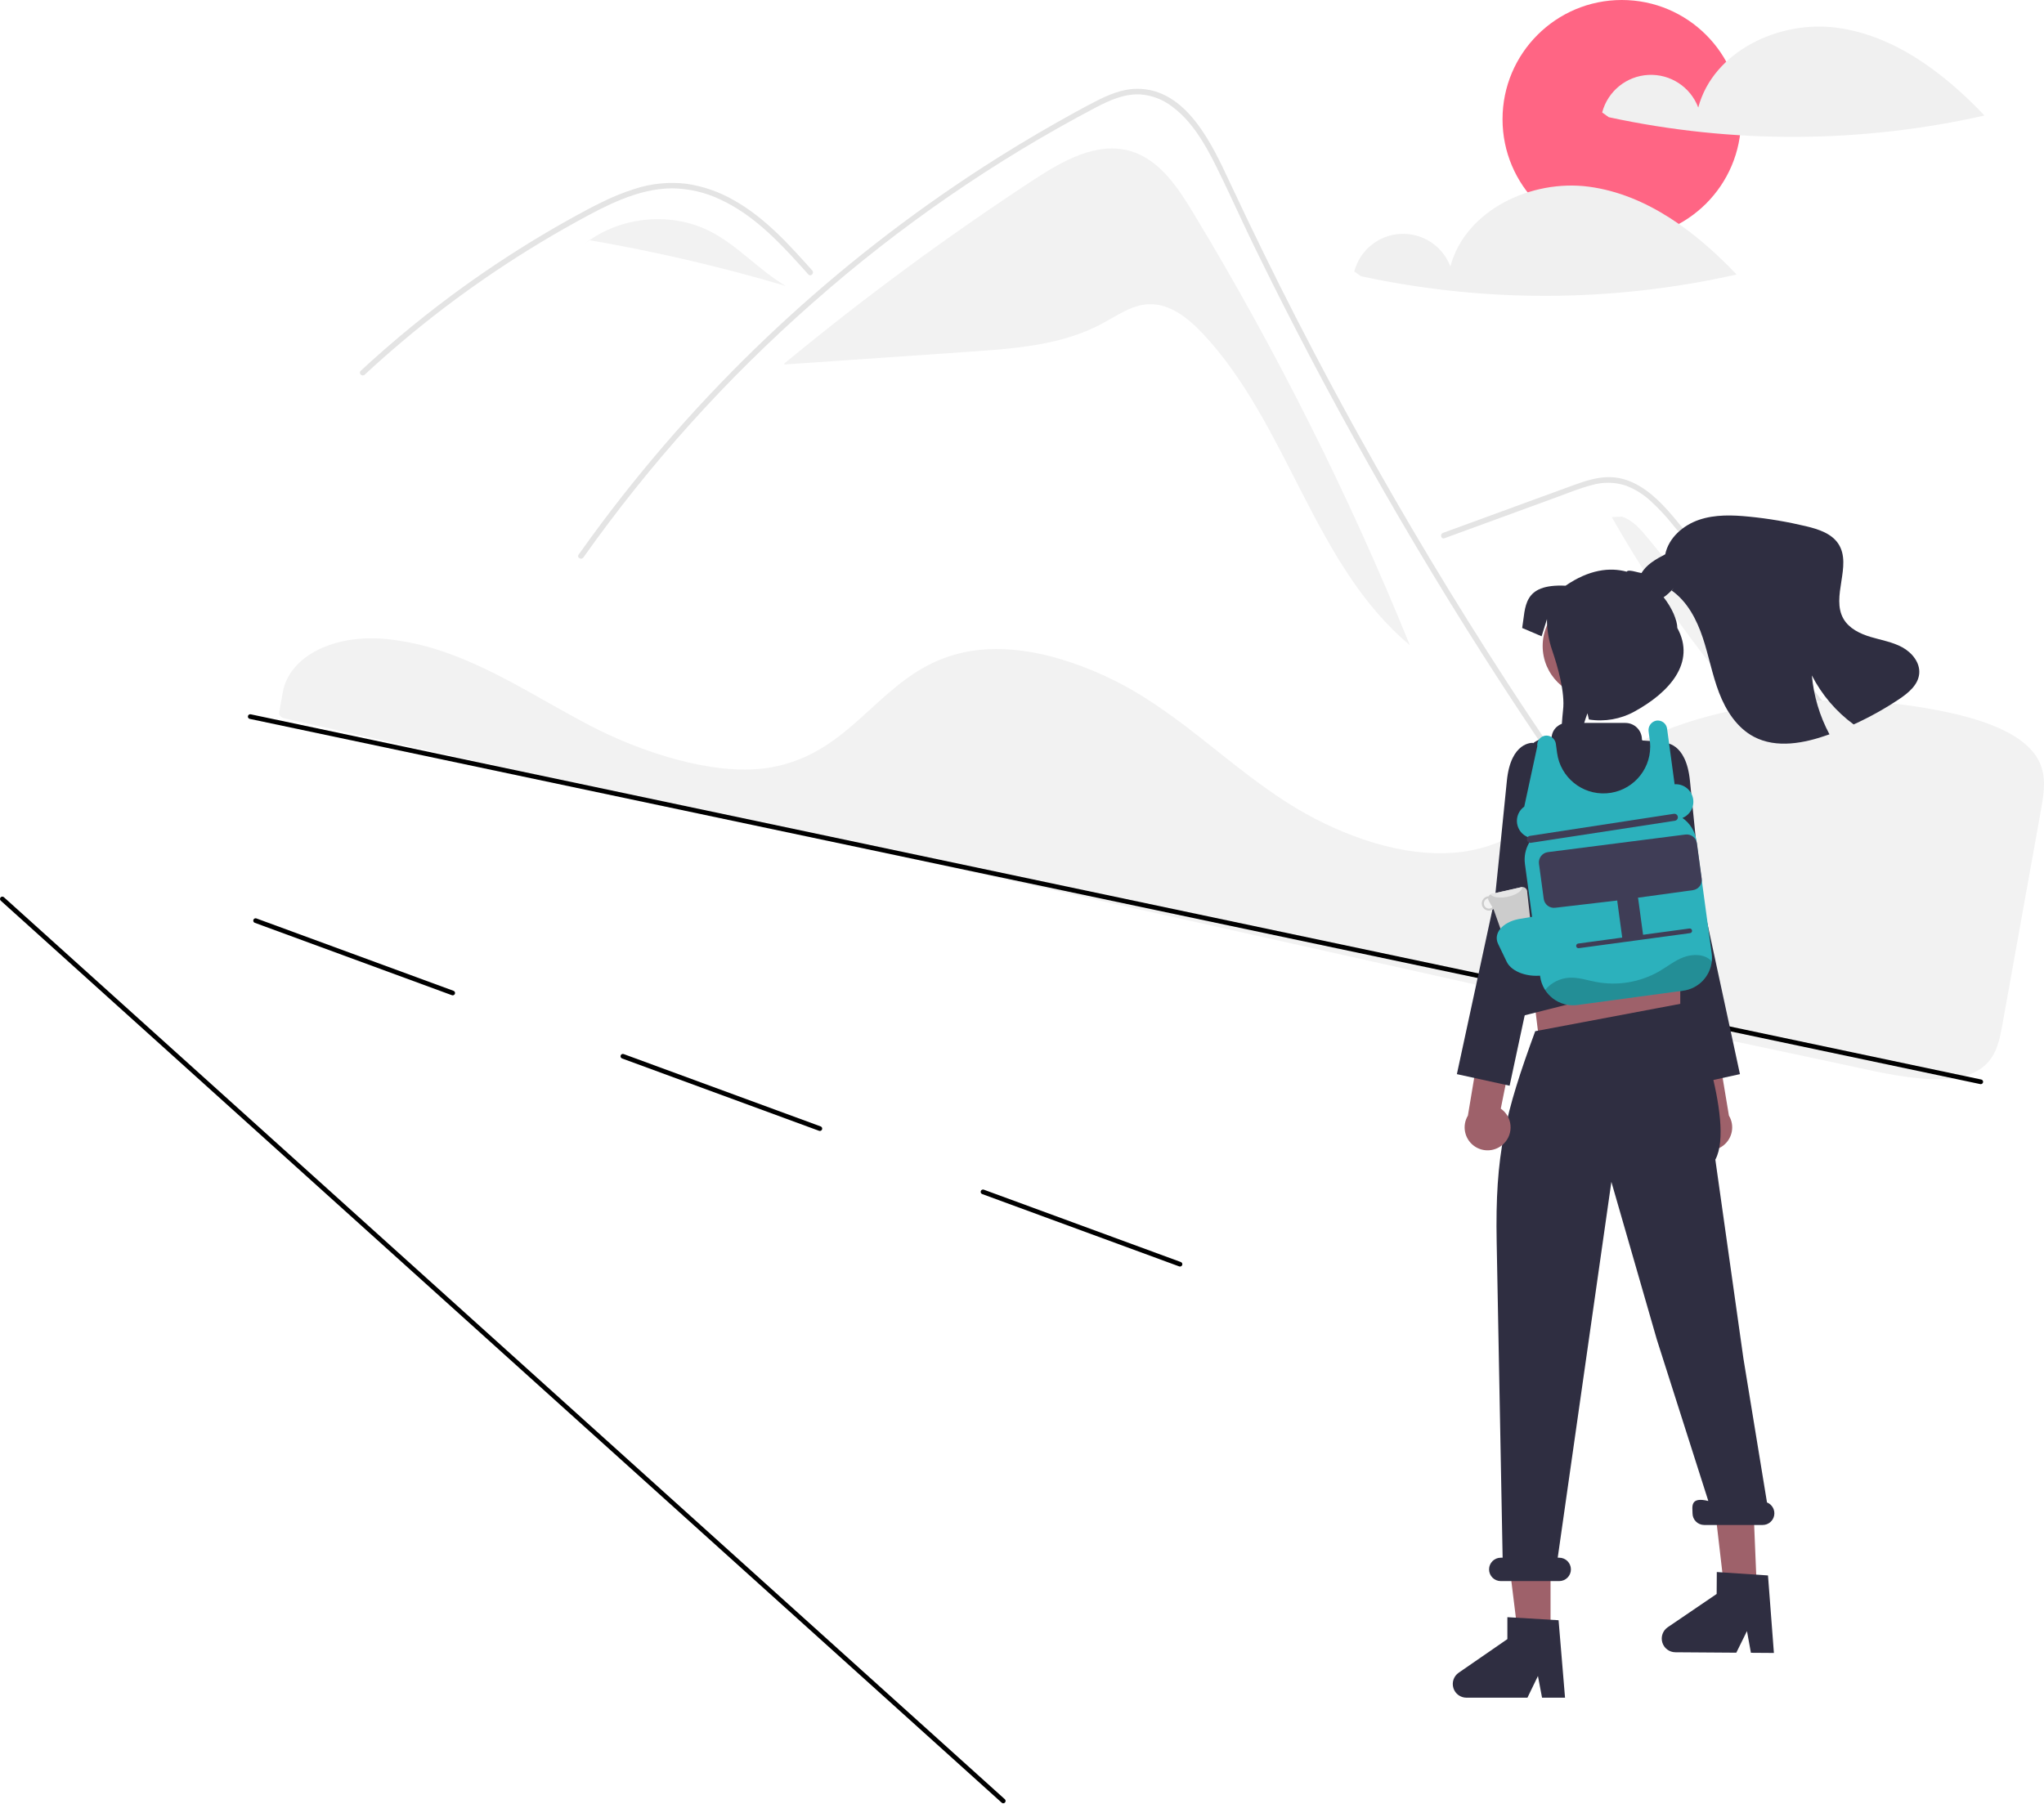
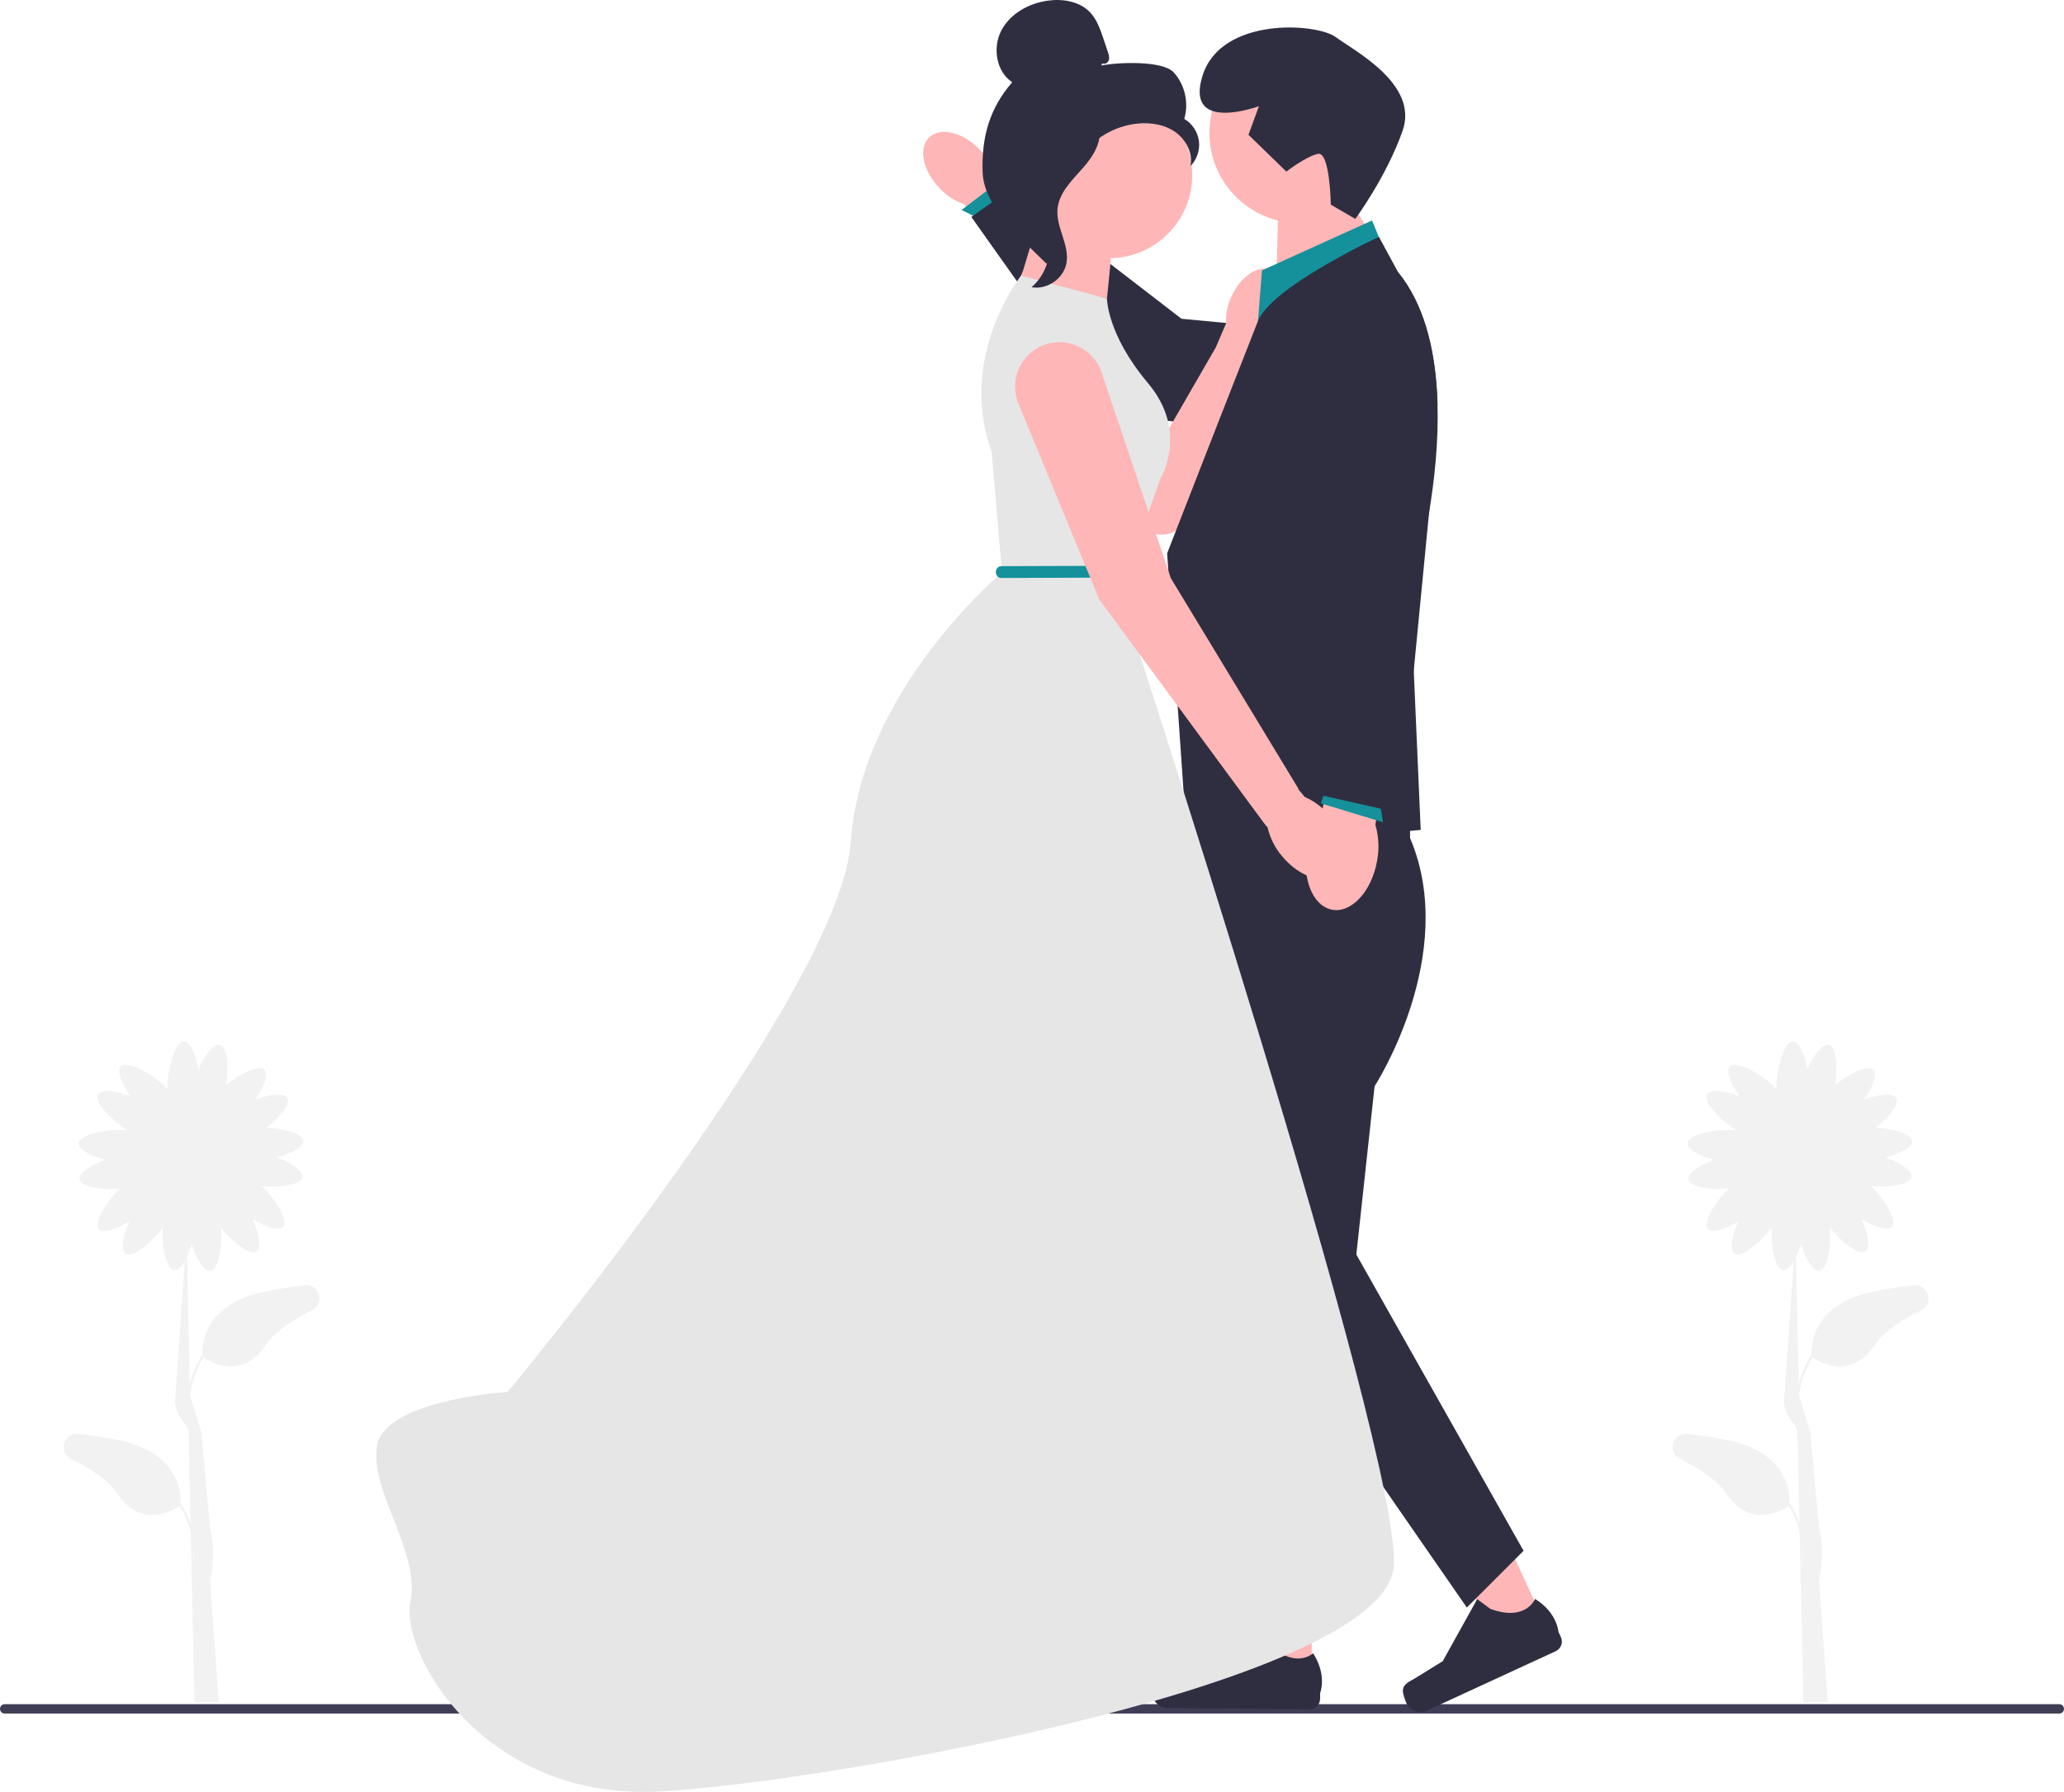
- <svg xmlns="http://www.w3.org/2000/svg" id="currentIllo" data-name="Layer 1" width="874.039" height="771.292" viewBox="0 0 874.039 771.292" class="injected-svg DownloadModal__ImageFile-sc-p17csy-5 iIfSkb grid_media">
-   <path d="M673.062,155.137c-6.611-10.934-14.444-22.608-26.712-26.178-14.207-4.135-28.802,4.079-41.181,12.184a1200.013,1200.013,0,0,0-106.794,78.684l.037.424q39.846-2.748,79.691-5.496c19.192-1.324,39.044-2.83,56.005-11.909,6.436-3.445,12.71-8.047,20.003-8.368,9.061-.398,16.962,5.93,23.17,12.541,36.727,39.109,47.355,98.916,88.558,133.276A1307.621,1307.621,0,0,0,673.062,155.137Z" transform="translate(-162.9803 -64.354)" fill="#f2f2f2" />
-   <path d="M898.816,486.852c-4.061-5.128-5.721-6.33-9.727-11.505Q840.159,412.063,797.108,344.504q-29.241-45.883-55.583-93.529-12.541-22.651-24.394-45.658-9.198-17.839-17.985-35.891c-1.675-3.437-3.303-6.891-4.923-10.352-3.817-8.139-7.563-16.318-11.585-24.346-4.583-9.151-10.162-18.744-18.578-24.891a25.346,25.346,0,0,0-13.204-5.081c-6.851-.443-13.173,2.386-19.115,5.476a615.324,615.324,0,0,0-120.996,83.438A629.917,629.917,0,0,0,412.444,302.789c-.869,1.241-2.924.055-2.047-1.193q5.18-7.325,10.565-14.492A633.399,633.399,0,0,1,582.67,136.269q15.73-10.194,32.051-19.431c5.484-3.106,10.992-6.171,16.594-9.048,5.492-2.821,11.324-5.358,17.598-5.452,21.351-.332,32.407,23.848,40,40.119q3.58,7.681,7.246,15.314,13.856,28.981,28.779,57.432,9.21,17.566,18.823,34.927,29.917,54.062,63.596,105.935c29.743,45.808,59.25,86.275,93.134,129.112C901.424,486.362,899.756,488.053,898.816,486.852Z" transform="translate(-162.9803 -64.354)" fill="#e4e4e4" />
-   <path d="M508.636,181.73c-1.24-1.383-2.473-2.766-3.722-4.149-9.846-10.889-20.411-21.652-33.931-27.894a49.228,49.228,0,0,0-20.624-4.781c-7.38.024-14.595,1.96-21.414,4.67-3.224,1.288-6.377,2.75-9.482,4.307-3.548,1.786-7.033,3.69-10.502,5.61q-9.767,5.405-19.281,11.284-18.93,11.699-36.674,25.184-9.198,6.993-18.017,14.445-8.202,6.922-16.073,14.216c-1.122,1.035-2.797-.64-1.675-1.675,1.383-1.288,2.782-2.568,4.18-3.832q5.927-5.358,12.043-10.51,11.153-9.411,22.884-18.096,18.242-13.513,37.74-25.192,9.743-5.832,19.755-11.174c2.015-1.075,4.054-2.126,6.116-3.121a97.502,97.502,0,0,1,14.54-5.919,51.724,51.724,0,0,1,21.96-2.157,57.173,57.173,0,0,1,20.261,7.009c13.275,7.42,23.572,18.894,33.591,30.091C511.323,181.184,509.655,182.867,508.636,181.73Z" transform="translate(-162.9803 -64.354)" fill="#e4e4e4" />
-   <path d="M780.643,294.569l31.811-11.635L828.249,277.157c5.144-1.881,10.276-4.023,15.593-5.37a24.6,24.6,0,0,1,14.114.18,32.529,32.529,0,0,1,11.008,6.824,89.337,89.337,0,0,1,9.029,9.642c3.439,4.133,6.827,8.308,10.23,12.47q21.068,25.765,41.86,51.755,20.792,25.989,41.306,52.198,20.564,26.274,40.845,52.767,2.484,3.246,4.965,6.494c.914,1.196,2.973.017,2.047-1.196q-20.431-26.76-41.147-53.3-20.767-26.604-41.82-52.982-21.053-26.378-42.391-52.527-5.316-6.515-10.649-13.015c-2.999-3.655-5.965-7.35-9.254-10.753-6.039-6.245-13.583-11.764-22.614-11.914-5.31-.088-10.448,1.597-15.381,3.381-5.318,1.924-10.624,3.884-15.935,5.826l-32.034,11.716-8.008,2.929c-1.421.52-.807,2.812.63,2.286Z" transform="translate(-162.9803 -64.354)" fill="#e4e4e4" />
-   <path d="M466.796,163.388c-16.166-8.308-36.868-6.681-51.723,3.699a737.726,737.726,0,0,1,83.932,19.589C487.555,179.967,478.599,169.455,466.796,163.388Z" transform="translate(-162.9803 -64.354)" fill="#f2f2f2" />
-   <path d="M414.914,167.059l-3.112,2.53c1.053-.885,2.147-1.715,3.271-2.501C415.02,167.078,414.967,167.068,414.914,167.059Z" transform="translate(-162.9803 -64.354)" fill="#f2f2f2" />
-   <path d="M867.766,294.685c-3.131-3.812-6.517-7.803-11.201-9.351l-4.373.172A496.015,496.015,0,0,0,984.306,436.543Q926.036,365.614,867.766,294.685Z" transform="translate(-162.9803 -64.354)" fill="#f2f2f2" />
-   <path d="M667.565,606.081a.992.992,0,0,1-.345-.062l-84.261-30.953a1.0 1,0,0,1,.689-1.877L667.91,604.142a1.0 1,0,0,1-.345,1.938Z" transform="translate(-162.9803 -64.354)" />
-   <path d="M513.565,548.081a.992.992,0,0,1-.345-.062l-84.261-30.953a1.0 1,0,0,1,.689-1.877L513.91,546.142a1.0 1,0,0,1-.345,1.938Z" transform="translate(-162.9803 -64.354)" />
-   <path d="M356.565,490.081a.992.992,0,0,1-.345-.062l-84.261-30.953a1.0 1,0,1,1,.689-1.877L356.91,488.142a1.0 1,0,0,1-.345,1.938Z" transform="translate(-162.9803 -64.354)" />
-   <path d="M340.778,339.738c-3.513-.785-7.07-1.405-10.583-1.837l-.511-.063c-23.321-2.777-43.01,6.958-45.796,22.645l-.495,2.838c-.309,1.795-.643,3.725-1.04,5.86-.192,1.054.867,2.132,2.407,2.476L845.649,497.037c39.607,8.564,79.087,17.024,117.337,25.144a177.652,177.652,0,0,0,21.711,3.511c10.927.926,18.927-.293,24.46-3.725l.001 0c6.877-4.253,8.607-11.157,10.019-19.078,2.846-15.997,5.877-32.793,8.897-49.538,2.661-14.758,5.316-29.477,7.832-43.574,1.478-8.369,2.281-15.869-2.879-22.891-5.596-7.598-17.581-13.494-35.623-17.527-.218-.049-.434-.097-.655-.145-56.592-12.407-117.619-2.55-151.854,24.53-3.942,3.118-7.734,6.553-11.401,9.875a158.915,158.915,0,0,1-17.302,14.232,66.95,66.95,0,0,1-10.666,5.986c-.257.125-.548.255-.851.372-.705.318-1.433.613-2.135.865a62.042,62.042,0,0,1-12.655,3.397l-.431.065c-.326.056-.678.107-1.027.147a68.206,68.206,0,0,1-7.479.589c-10.812.309-22.585-1.669-34.991-5.882a151.752,151.752,0,0,1-32.578-15.751c-10.814-6.914-20.639-14.717-30.141-22.263-4.173-3.316-8.49-6.743-12.828-10.046-.815-.622-1.618-1.23-2.434-1.842-5.313-3.969-10.177-7.354-14.871-10.348a146.281,146.281,0,0,0-37.143-17.035c-13.864-4.03-26.63-5.128-37.931-3.275a60.649,60.649,0,0,0-9.253,2.27c-13.923,4.597-23.917,13.74-33.581,22.583-12.021,10.999-24.453,22.373-44.611,25.204-23.263,3.273-53.836-7.081-74.693-17.866-6.557-3.391-13.045-7.056-19.318-10.601q-3.801-2.148-7.611-4.28c-4.993-2.785-9.099-4.982-12.918-6.915l-1.208-.614c-.673-.337-1.346-.675-2.034-1.007-4.55-2.238-8.825-4.154-13.075-5.86l-1.004-.409c-2.021-.785-3.918-1.486-5.788-2.137l-.747-.259A109.236,109.236,0,0,0,340.778,339.738Z" transform="translate(-162.9803 -64.354)" fill="#f2f2f2" />
-   <path d="M1009.981,528.062a1.009,1.009,0,0,1-.208-.021l-740-156.208a1,1,0,0,1,.413-1.957l740,156.208a1,1,0,0,1-.206,1.979Z" transform="translate(-162.9803 -64.354)" />
-   <circle cx="693.5" cy="51" r="51" fill="#ff6584" />
-   <path d="M948.516,76.224c-24.717-3.341-52.935,10.019-59.341,34.124a21.597,21.597,0,0,0-41.093,2.109l2.83,2.027a372.275,372.275,0,0,0,160.659-.726C994.377,95.688,973.233,79.565,948.516,76.224Z" transform="translate(-162.9803 -64.354)" fill="#f0f0f0" />
-   <path d="M842.516,144.224c-24.717-3.341-52.935,10.019-59.341,34.124a21.597,21.597,0,0,0-41.093,2.109l2.83,2.027a372.275,372.275,0,0,0,160.659-.726C888.377,163.688,867.233,147.565,842.516,144.224Z" transform="translate(-162.9803 -64.354)" fill="#f0f0f0" />
-   <path d="M886.872,553.437a9.76,9.76,0,0,1,1.357-14.904L872.689,461.346l17.161,5.51,12.439,74.659A9.813,9.813,0,0,1,886.872,553.437Z" transform="translate(-162.9803 -64.354)" fill="#9e616a" />
-   <path d="M863.926,390.13l10.648-8.037s9.393-.665,11.056,16.274,5.079,49.95,5.079,49.95l16.293,75.463-22.554,4.95-17.451-81.438-10.469-24.184Z" transform="translate(-162.9803 -64.354)" fill="#2f2e41" />
-   <polygon points="718.5 449 658.5 448 653.5 407 718.5 407 718.5 449" fill="#9e616a" />
-   <polygon points="663.032 699.832 649.181 699.831 642.591 646.404 663.034 646.405 663.032 699.832" fill="#9e616a" />
-   <polygon points="751.276 680.645 737.425 680.548 731.21 627.076 749.225 631.209 751.276 680.645" fill="#9e616a" />
-   <polygon points="707.954 371.691 711.092 379.851 710.465 388.011 649.04 409.286 652.088 373.574 658.993 365.414 707.954 371.691" fill="#ffb6b6" />
-   <circle cx="681.602" cy="276.32" r="21.938" fill="#9e616a" />
-   <path d="M832.208,790.486h-9.829l-1.754-9.279-4.493,9.279H790.064a5.86,5.86,0,0,1-3.33-10.682l20.817-14.377v-9.381l21.896,1.307Z" transform="translate(-162.9803 -64.354)" fill="#2f2e41" />
-   <path d="M921.523,771.351l-9.828-.069-1.689-9.292-4.558,9.248-26.067-.182a5.86,5.86,0,0,1-3.255-10.705l20.917-14.231.066-9.381,21.886,1.46Z" transform="translate(-162.9803 -64.354)" fill="#2f2e41" />
-   <path d="M918.566,706.973l-10.086-61.619-12-85c8.788-16.32-11-67-11-67l-2.793.134L819.467,505.415l.014-.061c-12.931,35.268-17.215,52.691-16.506,90.248l2.547,135.01h-.799a5,5,0,0,0,0,10h25a5,5,0,0,0,0-10h-.645l22.947-160.757L871.48,637.354l22,69c-8-2-6.758,2.634-6.758,5.258a5,5,0,0,0,5,5h25a4.995,4.995,0,0,0,1.844-9.639Z" transform="translate(-162.9803 -64.354)" fill="#2f2e41" />
-   <path d="M890.403,495.979l-2-20a3.987,3.987,0,0,0-3.605-2.995c-.833-9.527-4.339-50.629-4.549-52.421l-.008-.076-1.594-34.058a5.037,5.037,0,0,0-4.703-4.79l-8.421-.55a.446.446,0,0,1-.431-.445,7.081,7.081,0,0,0-7.081-7.081H833.08a6.63,6.63,0,0,0-6.576,5.804.44.44,0,0,1-.448.396l-.003-0a11.845,11.845,0,0,0-11.915,9.824c-3.408,19.831-10.239,64.84-6.862,89.862,1.176,8.711-1.359,1.812-1.803,9.1a5.365,5.365,0,0,0,1.336,3.89c-2.058.598-2.856,2.821-2.328,4.916l-.438-.108a4,4,0,0,0,4.856,2.901L885.502,480.836C887.644,480.296,890.943,498.121,890.403,495.979Z" transform="translate(-162.9803 -64.354)" fill="#2f2e41" />
-   <path d="M806.089,553.437a9.76,9.76,0,0,0-1.357-14.904l15.54-77.187-17.161,5.51-12.439,74.659A9.813,9.813,0,0,0,806.089,553.437Z" transform="translate(-162.9803 -64.354)" fill="#9e616a" />
-   <path d="M829.034,390.13l-10.648-8.037s-9.393-.665-11.056,16.274-5.079,49.95-5.079,49.95l-16.293,75.463,22.554,4.95,17.451-81.438,10.469-24.184Z" transform="translate(-162.9803 -64.354)" fill="#2f2e41" />
-   <path d="M868.076,321.166c4.087,1.217,7.9-2.202,10.745-5.441l-1.011,1.2c6.692,4.713,10.693,12.39,13.289,20.161,2.596,7.763,4.044,15.894,6.975,23.546,2.93,7.643,7.66,15.037,14.9,18.85,9.699,5.107,21.583,2.785,31.9-.9.137-.051.266-.094.403-.146a65.737,65.737,0,0,1-7.523-25.191,59.771,59.771,0,0,0,17.873,20.967,137.213,137.213,0,0,0,19.381-10.779c3.984-2.665,8.183-6.109,8.645-10.882.471-4.738-3.067-9.065-7.24-11.344-4.173-2.279-8.971-3.05-13.529-4.421-4.55-1.362-9.194-3.599-11.584-7.711-5.509-9.459,3.761-22.8-2.151-32.02-2.913-4.533-8.568-6.349-13.812-7.609a182.606,182.606,0,0,0-24.317-4.104c-7.189-.72-14.617-.985-21.455,1.328-6.838,2.313-13.041,7.686-14.506,14.763-3.993,2.099-8.217,4.421-10.359,8.405C862.558,313.815,863.749,319.881,868.076,321.166Z" transform="translate(-162.9803 -64.354)" fill="#2f2e41" />
-   <path d="M874.177,319.572c3.914,4.903,6.044,10.205,6.044,13.38,8.13,14.859-3.496,27.623-18.356,35.753a30.443,30.443,0,0,1-19.45,3.391l-.622-2.654-.842,2.39s-9.675,31.954-12.866,33.828c1.211-5.687,2.598-32.017,3.272-37.567.933-7.554-2.32-18.799-4.667-25.638a40.366,40.366,0,0,1-2.21-13.1v-.195l-2.285,7.34-8.319-3.549c1.548-8.878,0-18.956,18.556-18.082,10.036-6.902,18.873-7.953,26.133-5.996.937-1.448,6.339,1.264,7.9.502" transform="translate(-162.9803 -64.354)" fill="#2f2e41" />
-   <path d="M894.95,475.58a14.211,14.211,0,0,1-12.22,12.5l-45.17,6.12a14.224,14.224,0,0,1-15.99-12.18l-6.51-48.14a14.175,14.175,0,0,1,1.8-9.04l-.31-2.34a7.49,7.49,0,0,1-1.78-13.14l5.58-25.85a4.007,4.007,0,0,1,3.82-4.54,4.113,4.113,0,0,1,4.13,3.63l.51,3.8a20.001,20.001,0,0,0,39.82-2.66,20.672,20.672,0,0,0-.18-2.71l-.5-3.74a4.15,4.15,0,0,1,3.18-4.69,3.999,3.999,0,0,1,4.71,3.4l3.23,23.8a7.492,7.492,0,0,1,3.35,14.41,14.165,14.165,0,0,1,5.97,9.74l6.52,48.15A14,14,0,0,1,894.95,475.58Z" transform="translate(-162.9803 -64.354)" fill="#2cb1bc" />
-   <path d="M815.906,423.559a1.502,1.502,0,0,1,1.285-1.688l61.566-9.437a1.5,1.5,0,1,1,.402,2.973l-61.566,9.437A1.502,1.502,0,0,1,815.906,423.559Z" transform="translate(-162.9803 -64.354)" fill="#3f3d56" />
-   <path d="M823.101,448.829l-2.035-15.036a4.413,4.413,0,0,1,3.782-4.965l58.801-7.522a4.413,4.413,0,0,1,4.965,3.782l2.035,15.036a4.413,4.413,0,0,1-3.782,4.965L863.381,448.32a4.413,4.413,0,0,1,.117.489l2.079,15.36,19.819-2.682a1,1,0,1,1,.268,1.982l-19.819,2.682-8.919,1.207L838.098,469.906a1,1,0,0,1-.268-1.982l18.828-2.548-2.079-15.36a4.414,4.414,0,0,1-.017-.502l-26.496,3.097A4.413,4.413,0,0,1,823.101,448.829Z" transform="translate(-162.9803 -64.354)" fill="#3f3d56" />
-   <path d="M591.98,835.646a.998.998,0,0,1-.669-.257l-428-385.792a1,1,0,0,1,1.339-1.486l428,385.792a1,1,0,0,1-.67,1.743Z" transform="translate(-162.9803 -64.354)" />
-   <path d="M816.03,445.94a2.026,2.026,0,0,0-2.15-2.17,1.864,1.864,0,0,0-.32.04l-12.66,2.86a2.085,2.085,0,0,0-1.34,1.03,2.606,2.606,0,0,0-.55.08,3.076,3.076,0,1,0,1.36,6,3.118,3.118,0,0,0,1.24-.6l4.29,12.08a2.015,2.015,0,0,0,2.21.97l8.23-1.86a2.043,2.043,0,0,0,1.57-1.82Zm-15.85,6.98a2.2,2.2,0,0,1-.98-4.29c.04-.01.08,0,.12-.01a2.071,2.071,0,0,0,.27,1.04L801.16,452.4A2.071,2.071,0,0,1,800.18,452.92Z" transform="translate(-162.9803 -64.354)" fill="#ccc" />
-   <path d="M813.88,443.77c.12,1.6-2.62,3.44-6.29,4.17-3.37.69-6.39.21-7.24-1.05a1.919,1.919,0,0,1,.55-.22l12.66-2.86A1.864,1.864,0,0,1,813.88,443.77Z" transform="translate(-162.9803 -64.354)" fill="#e6e6e6" />
-   <path d="M807.264,475.724l-3.675-7.646c-2.153-4.479,1.789-9.245,8.787-10.624L821,456l3.607,25.202-.747.147C816.862,482.727,809.417,480.203,807.264,475.724Z" transform="translate(-162.9803 -64.354)" fill="#2cb1bc" />
-   <g opacity="0.2">
-     <path d="M894.95,475.58a14.211,14.211,0,0,1-12.22,12.5l-45.17,6.12a14.208,14.208,0,0,1-13.87-6.42,14.512,14.512,0,0,1,10.36-5.24c3.88-.2,7.64,1.09,11.44,1.81a39.589,39.589,0,0,0,26.83-4.45c3.53-2.05,6.71-4.67,10.59-6.13,3.88-1.45,8.89-1.4,11.7,1.43A4.033,4.033,0,0,1,894.95,475.58Z" transform="translate(-162.9803 -64.354)" />
+ <svg xmlns="http://www.w3.org/2000/svg" width="524.67" height="455.599" viewBox="0 0 524.67 455.599">
+   <g>
+     <path id="uuid-c35e0a51-e7e9-4b68-ade6-2a226cad2c46-431" d="M238.838,47.868c-4.272-4.43-5.449-10.226-2.629-12.944,2.82-2.718,8.568-1.33,12.841,3.103,1.731,1.747,3.019,3.883,3.755,6.23l17.863,19-7.531,7.045-18.208-18.452c-2.319-.822-4.408-2.187-6.091-3.981Z" fill="#ffb6b6" />
+     <polygon points="258.157 50.426 254.765 45.519 244.428 53.383 250.05 56.194 258.157 50.426" fill="#14919b" />
+     <polygon points="357.308 113.551 352.069 85.941 300.337 81.047 257.258 47.849 246.91 55.151 282.59 105.469 357.308 113.551" fill="#2f2e41" />
+   </g>
+   <path d="M323.263,68.663c-3.356-1.484-7.967,1.589-10.297,6.864-.961,2.095-1.405,4.391-1.297,6.693l-2.733,6.384-.047,.006-12.549,21.75-17.96-26.24c-2.747-4.014-7.778-5.785-12.434-4.378h-0c-7.625,2.304-10.448,11.627-5.382,17.774l29.662,35.994c3.111,3.776,9.093,3.03,11.183-1.394l17.494-41.067,2.141-4.685c1.775-1.47,3.172-3.343,4.075-5.463,2.332-5.276,1.501-10.754-1.855-12.237Z" fill="#ffb6b6" />
+   <path d="M524.67,434.483c0,.66-.53,1.19-1.19,1.19H1.19c-.66,0-1.19-.53-1.19-1.19s.53-1.19,1.19-1.19H523.48c.66,0,1.19,.53,1.19,1.19Z" fill="#3f3d56" />
+   <polygon points="324.487 70.703 325.01 49.218 337.51 42.339 347.796 58.333 324.487 70.703" fill="#ffb6b6" />
+   <polygon points="348.773 56.054 320.796 68.75 319.476 85.351 353.33 67.122 348.773 56.054" fill="#14919b" />
+   <path d="M363.285,130.218l-.01,.04c-2.03,12.13-4.74,20.85-4.74,20.85l.84,19.38,1.77,40.52-11.01,.97-17.35,1.52-1.68,.15-11.5,1.01-17.71,1.55-5.21-75.52s6.45-16.56,12.61-32.33c4.16-10.64,8.19-20.93,10-25.52,.18-.45,.34-.84,.47-1.17,2.11-5.3,12.62-11.88,20.76-16.32,5.53-3.03,9.98-5.08,9.98-5.08l4.44,8.18,.34,.63c6.66,8.12,9.39,19.42,10.02,31.04,.05,.84,.08,1.68,.11,2.52,.29,9.66-.77,19.4-2.13,27.58Z" fill="#2f2e41" />
+   <g>
+     <g>
+       <polygon points="333.351 427.637 321.712 427.528 316.593 382.579 333.772 382.74 333.351 427.637" fill="#ffb6b6" />
+       <path d="M293.474,427.002h0c-.368,.607-.578,2.575-.584,3.285h0c-.02,2.182,1.732,3.967,3.914,3.987l36.047,.336c1.488,.014,2.706-1.181,2.72-2.67l.014-1.501s1.825-4.494-1.794-10.088c0,0-4.604,4.311-11.358-2.571l-1.977-3.661-14.653,10.509-8.076,.918c-1.767,.201-3.329-.065-4.252,1.456h-0Z" fill="#2f2e41" />
+     </g>
+     <g>
+       <polygon points="392.934 413.303 382.364 418.179 358.526 379.731 374.126 372.534 392.934 413.303" fill="#ffb6b6" />
+       <path d="M356.611,429.772h0c-.073,.706,.578,2.575,.876,3.22h0c.914,1.981,3.261,2.846,5.243,1.932l32.732-15.103c1.352-.624,1.942-2.225,1.318-3.576l-.629-1.363s-.271-4.843-5.934-8.353c0,0-2.319,5.865-11.367,2.53l-3.352-2.465-8.756,15.763-6.909,4.282c-1.512,.937-3.038,1.364-3.221,3.133l-0,0Z" fill="#2f2e41" />
+     </g>
+     <path d="M304.949,207.599l1.195,101.041,9.918,105.494h18.39l14.972-137.953s21.64-33.361,9.017-63.116v-14.757l-53.491,9.291Z" fill="#2f2e41" />
+     <polygon points="335.899 303.23 387.293 394.297 372.867 408.723 332.292 350.116 335.899 303.23" fill="#2f2e41" />
+   </g>
+   <path d="M281.39,75.911l-20.833-7.162s-17.578,20.833-8.464,46.224l2.604,30.599s-35.807,29.948-38.412,68.36c-2.604,38.412-87.24,139.975-87.24,139.975,0,0-31.25,1.953-33.203,13.672-1.953,11.719,11.068,26.693,8.464,39.714-2.604,13.021,18.645,50.782,63.685,48.177,45.04-2.604,184.364-27.995,186.317-57.292,1.953-29.297-69.662-247.397-69.662-247.397l10.417-29.297s7.162-11.719-3.255-24.089c-10.417-12.37-10.417-21.485-10.417-21.485Z" fill="#e6e6e6" />
+   <polygon points="259.553 70.056 260.08 68.75 263.812 56.38 282.692 62.89 281.39 75.911 259.553 70.056" fill="#ffb6b6" />
+   <circle cx="330.333" cy="33.81" r="22.899" fill="#ffb6b6" />
+   <path d="M326.99,43.627l-9.633-9.357,2.666-7.277s-19.037,7.068-14.314-7.819c4.723-14.886,28.824-13.384,33.816-9.751,4.992,3.632,21.166,12.041,17.016,23.832-4.151,11.791-12.023,22.401-12.023,22.401l-6.226-3.614s-.197-13.58-3.274-12.918-8.027,4.504-8.027,4.504Z" fill="#2f2e41" />
+   <g>
+     <circle cx="281.934" cy="44.517" r="21.132" fill="#ffb6b6" />
+     <path d="M280.247,16.108c.611,.357,1.431-.183,1.627-.863s-.032-1.403-.259-2.073l-1.14-3.377c-.809-2.395-1.667-4.874-3.418-6.697-2.643-2.751-6.844-3.451-10.626-2.944-4.856,.651-9.648,3.281-11.906,7.629-2.258,4.348-1.297,10.416,2.783,13.129-5.815,6.665-7.842,14.093-7.522,22.932,.32,8.839,9.953,16.974,16.235,23.201,1.403-.85,2.678-4.836,1.907-6.283-.771-1.448,.334-3.125-.622-4.459-.955-1.334-1.755,.79-.789-.536,.609-.837-1.769-2.762-.863-3.262,4.382-2.422,5.839-7.884,8.592-12.067,3.32-5.045,9.001-8.462,15.014-9.028,3.312-.312,6.81,.253,9.525,2.176,2.715,1.923,4.472,5.359,3.843,8.626,1.63-1.655,2.442-4.082,2.136-6.385-.306-2.303-1.723-4.433-3.729-5.605,1.22-4.034,.175-8.674-2.657-11.796-2.831-3.122-14.317-2.59-18.45-1.768" fill="#2f2e41" />
+     <path d="M279.605,31.531c-5.475,.591-9.428,5.333-12.766,9.713-1.924,2.524-3.939,5.312-3.891,8.485,.049,3.208,2.194,5.96,3.219,9.001,1.676,4.97,.043,10.883-3.947,14.289,3.942,.748,8.203-2.207,8.883-6.161,.792-4.603-2.697-9.045-2.284-13.697,.364-4.099,3.594-7.253,6.34-10.317,2.746-3.064,5.325-7.131,4.061-11.047" fill="#2f2e41" />
+   </g>
+   <path d="M486.504,326.797c-3.161,.34-6.609,.851-10.277,1.597-15.552,3.167-15.875,13.727-15.739,16.148l-.106-.066c-1.564,2.509-2.543,5.047-3.135,7.443l-.712-32.367c.461-.96,.88-2.049,1.229-3.165,1.164,3.585,3.073,6.972,4.718,6.747,2.139-.292,3.072-6.586,2.673-11.059,2.72,3.503,7.298,7.25,9.025,6.094,1.38-.923,.562-4.724-.945-8.179,3.139,1.891,6.616,3.134,7.695,1.933,1.472-1.639-2.056-7.231-5.309-10.352,4.355,.406,9.894-.288,10.257-2.27,.299-1.633-2.997-3.694-6.526-5.02,3.544-.934,6.858-2.563,6.748-4.173-.131-1.913-5.051-3.195-9.295-3.391,3.202-2.505,6.143-5.967,5.244-7.533-.827-1.44-4.674-.882-8.224,.386,2.101-3.003,3.578-6.387,2.453-7.546-1.401-1.443-6.374,1.047-9.767,3.8,.661-4.288,.327-9.701-1.597-10.19-1.609-.41-3.889,2.739-5.453,6.169-.691-3.599-2.09-7.016-3.704-7.016-2.3,0-4.164,6.934-4.164,11.451,0,.255,.007,.496,.018,.725-.231-.268-.495-.547-.797-.84-3.241-3.147-9.514-6.641-11.116-4.991-1.125,1.158,.352,4.542,2.453,7.546-3.55-1.268-7.397-1.826-8.224-.386-1.111,1.934,3.639,6.763,7.5,9.105-.232-.028-.476-.051-.735-.069-4.507-.308-11.552,1.08-11.708,3.375-.11,1.611,3.204,3.239,6.748,4.173-3.528,1.326-6.825,3.387-6.526,5.02,.363,1.982,5.902,2.676,10.257,2.27-3.253,3.122-6.781,8.713-5.309,10.352,1.079,1.201,4.556-.042,7.695-1.933-1.507,3.455-2.325,7.256-.945,8.179,1.824,1.22,6.825-3.026,9.463-6.679-.269,4.47,.801,10.61,2.923,10.852,.887,.101,1.828-.845,2.676-2.302l-2.404,34.79c-.562,4.052,3.032,6.695,3.353,8.364l.518,23.559c-.585-1.678-1.373-3.395-2.435-5.099l-.106,.066c.136-2.421-.187-12.982-15.739-16.148-3.668-.747-7.116-1.257-10.277-1.597-3.731-.401-5.187,4.706-1.816,6.356,4.881,2.389,9.473,5.399,11.867,8.964,6.119,9.114,14.574,3.845,15.776,3.027,1.343,2.235,2.223,4.487,2.779,6.629l.275,12.511c-.067,.296-.114,.462-.118,.474l.129,.038,.666,30.279,6.181-.05-2.211-30.949c.371-1.67,1.514-7.357,0-13.264l-2.211-24.317h0c-.005-.019,.125,.638,0,0l-2.884-9.555c.419-2.956,1.393-6.281,3.369-9.571,1.202,.818,9.657,6.086,15.776-3.027,2.393-3.565,6.985-6.575,11.867-8.964,3.371-1.65,1.915-6.757-1.816-6.356Zm-28.233,71.638l-.117-5.295c.235,2.002,.223,3.809,.117,5.295Z" fill="#f2f2f2" />
+   <path d="M77.504,326.797c-3.161,.34-6.609,.851-10.277,1.597-15.552,3.167-15.875,13.727-15.739,16.148l-.106-.066c-1.564,2.509-2.543,5.047-3.135,7.443l-.712-32.367c.461-.96,.88-2.049,1.229-3.165,1.164,3.585,3.073,6.972,4.718,6.747,2.139-.292,3.072-6.586,2.673-11.059,2.72,3.503,7.298,7.25,9.025,6.094,1.38-.923,.562-4.724-.945-8.179,3.139,1.891,6.616,3.134,7.695,1.933,1.472-1.639-2.056-7.231-5.309-10.352,4.355,.406,9.894-.288,10.257-2.27,.299-1.633-2.997-3.694-6.526-5.02,3.544-.934,6.858-2.563,6.748-4.173-.131-1.913-5.051-3.195-9.295-3.391,3.202-2.505,6.143-5.967,5.244-7.533-.827-1.44-4.674-.882-8.224,.386,2.101-3.003,3.578-6.387,2.453-7.546-1.401-1.443-6.374,1.047-9.767,3.8,.661-4.288,.327-9.701-1.597-10.19-1.609-.41-3.889,2.739-5.453,6.169-.691-3.599-2.09-7.016-3.704-7.016-2.3,0-4.164,6.934-4.164,11.451,0,.255,.007,.496,.018,.725-.231-.268-.495-.547-.797-.84-3.241-3.147-9.514-6.641-11.116-4.991-1.125,1.158,.352,4.542,2.453,7.546-3.55-1.268-7.397-1.826-8.224-.386-1.111,1.934,3.639,6.763,7.5,9.105-.232-.028-.476-.051-.735-.069-4.507-.308-11.552,1.08-11.708,3.375-.11,1.611,3.204,3.239,6.748,4.173-3.528,1.326-6.825,3.387-6.526,5.02,.363,1.982,5.902,2.676,10.257,2.27-3.253,3.122-6.781,8.713-5.309,10.352,1.079,1.201,4.556-.042,7.695-1.933-1.507,3.455-2.325,7.256-.945,8.179,1.824,1.22,6.825-3.026,9.463-6.679-.269,4.47,.801,10.61,2.923,10.852,.887,.101,1.828-.845,2.676-2.302l-2.404,34.79c-.562,4.052,3.032,6.695,3.353,8.364l.518,23.559c-.585-1.678-1.373-3.395-2.435-5.099l-.106,.066c.136-2.421-.187-12.982-15.739-16.148-3.668-.747-7.116-1.257-10.277-1.597-3.731-.401-5.187,4.706-1.816,6.356,4.881,2.389,9.473,5.399,11.867,8.964,6.119,9.114,14.574,3.845,15.776,3.027,1.343,2.235,2.223,4.487,2.779,6.629l.275,12.511c-.067,.296-.114,.462-.118,.474l.129,.038,.666,30.279,6.181-.05-2.211-30.949c.371-1.67,1.514-7.357,0-13.264l-2.211-24.317h0c-.005-.019,.125,.638,0,0l-2.884-9.555c.419-2.956,1.393-6.281,3.369-9.571,1.202,.818,9.657,6.086,15.776-3.027,2.393-3.565,6.985-6.575,11.867-8.964,3.371-1.65,1.915-6.757-1.816-6.356Zm-28.233,71.638l-.117-5.295c.235,2.002,.223,3.809,.117,5.295Z" fill="#f2f2f2" />
+   <path d="M254.595,146.95l30.614-.099c1.93-.006,1.934-3.006,0-3l-30.614,.099c-1.93,.006-1.934,3.006,0,3h0Z" fill="#14919b" />
+   <path d="M338.131,207.584c-1.726-2.144-3.94-3.844-6.458-4.958l-1.669-1.97,.083-.081-32.459-53.565-17.592-52.311c-2.035-6.053-8.679-9.216-14.661-6.981-5.984,2.236-8.925,8.985-6.489,14.89l20.556,49.827,41.79,56.741,1.011,1.253c.622,2.68,1.878,5.173,3.661,7.269,4.391,5.307,10.686,7.343,14.062,4.549,3.376-2.793,2.554-9.358-1.836-14.663Z" fill="#ffb6b6" />
+   <g>
+     <g>
+       <path id="uuid-5494c572-d1ef-490f-a18f-c726509d3762-432" d="M350.045,218.94c-1.387,7.71-6.49,13.243-11.396,12.359-4.906-.884-7.758-7.849-6.369-15.562,.513-3.088,1.757-6.009,3.63-8.518l6.291-32.592,12.882,2.521-5.47,32.539c.881,3.005,1.029,6.178,.431,9.252Z" fill="#ffb6b6" />
+       <polygon points="338.287 197.1 335.752 204.257 351.57 209.062 350.28 201.167 338.287 197.1" fill="#14919b" />
+     </g>
+     <path d="M365.415,102.638l-.75,13.3-1.38,14.28-.01,.04-3.9,40.23-2.95,30.5-.56,5.71-4.86-1.09-.68-.15-4.95-1.11-8.54-1.93-.4-.08-1.71-.39,4.35-71.43,.68-30.71,.6-26.94,.17-7.52c5.53-3.03,9.98-5.08,9.98-5.08l4.44,8.18,.34,.63c6.66,8.12,9.39,19.42,10.02,31.04,.05,.84,.08,1.68,.11,2.52Z" fill="#2f2e41" />
  </g>
</svg>
